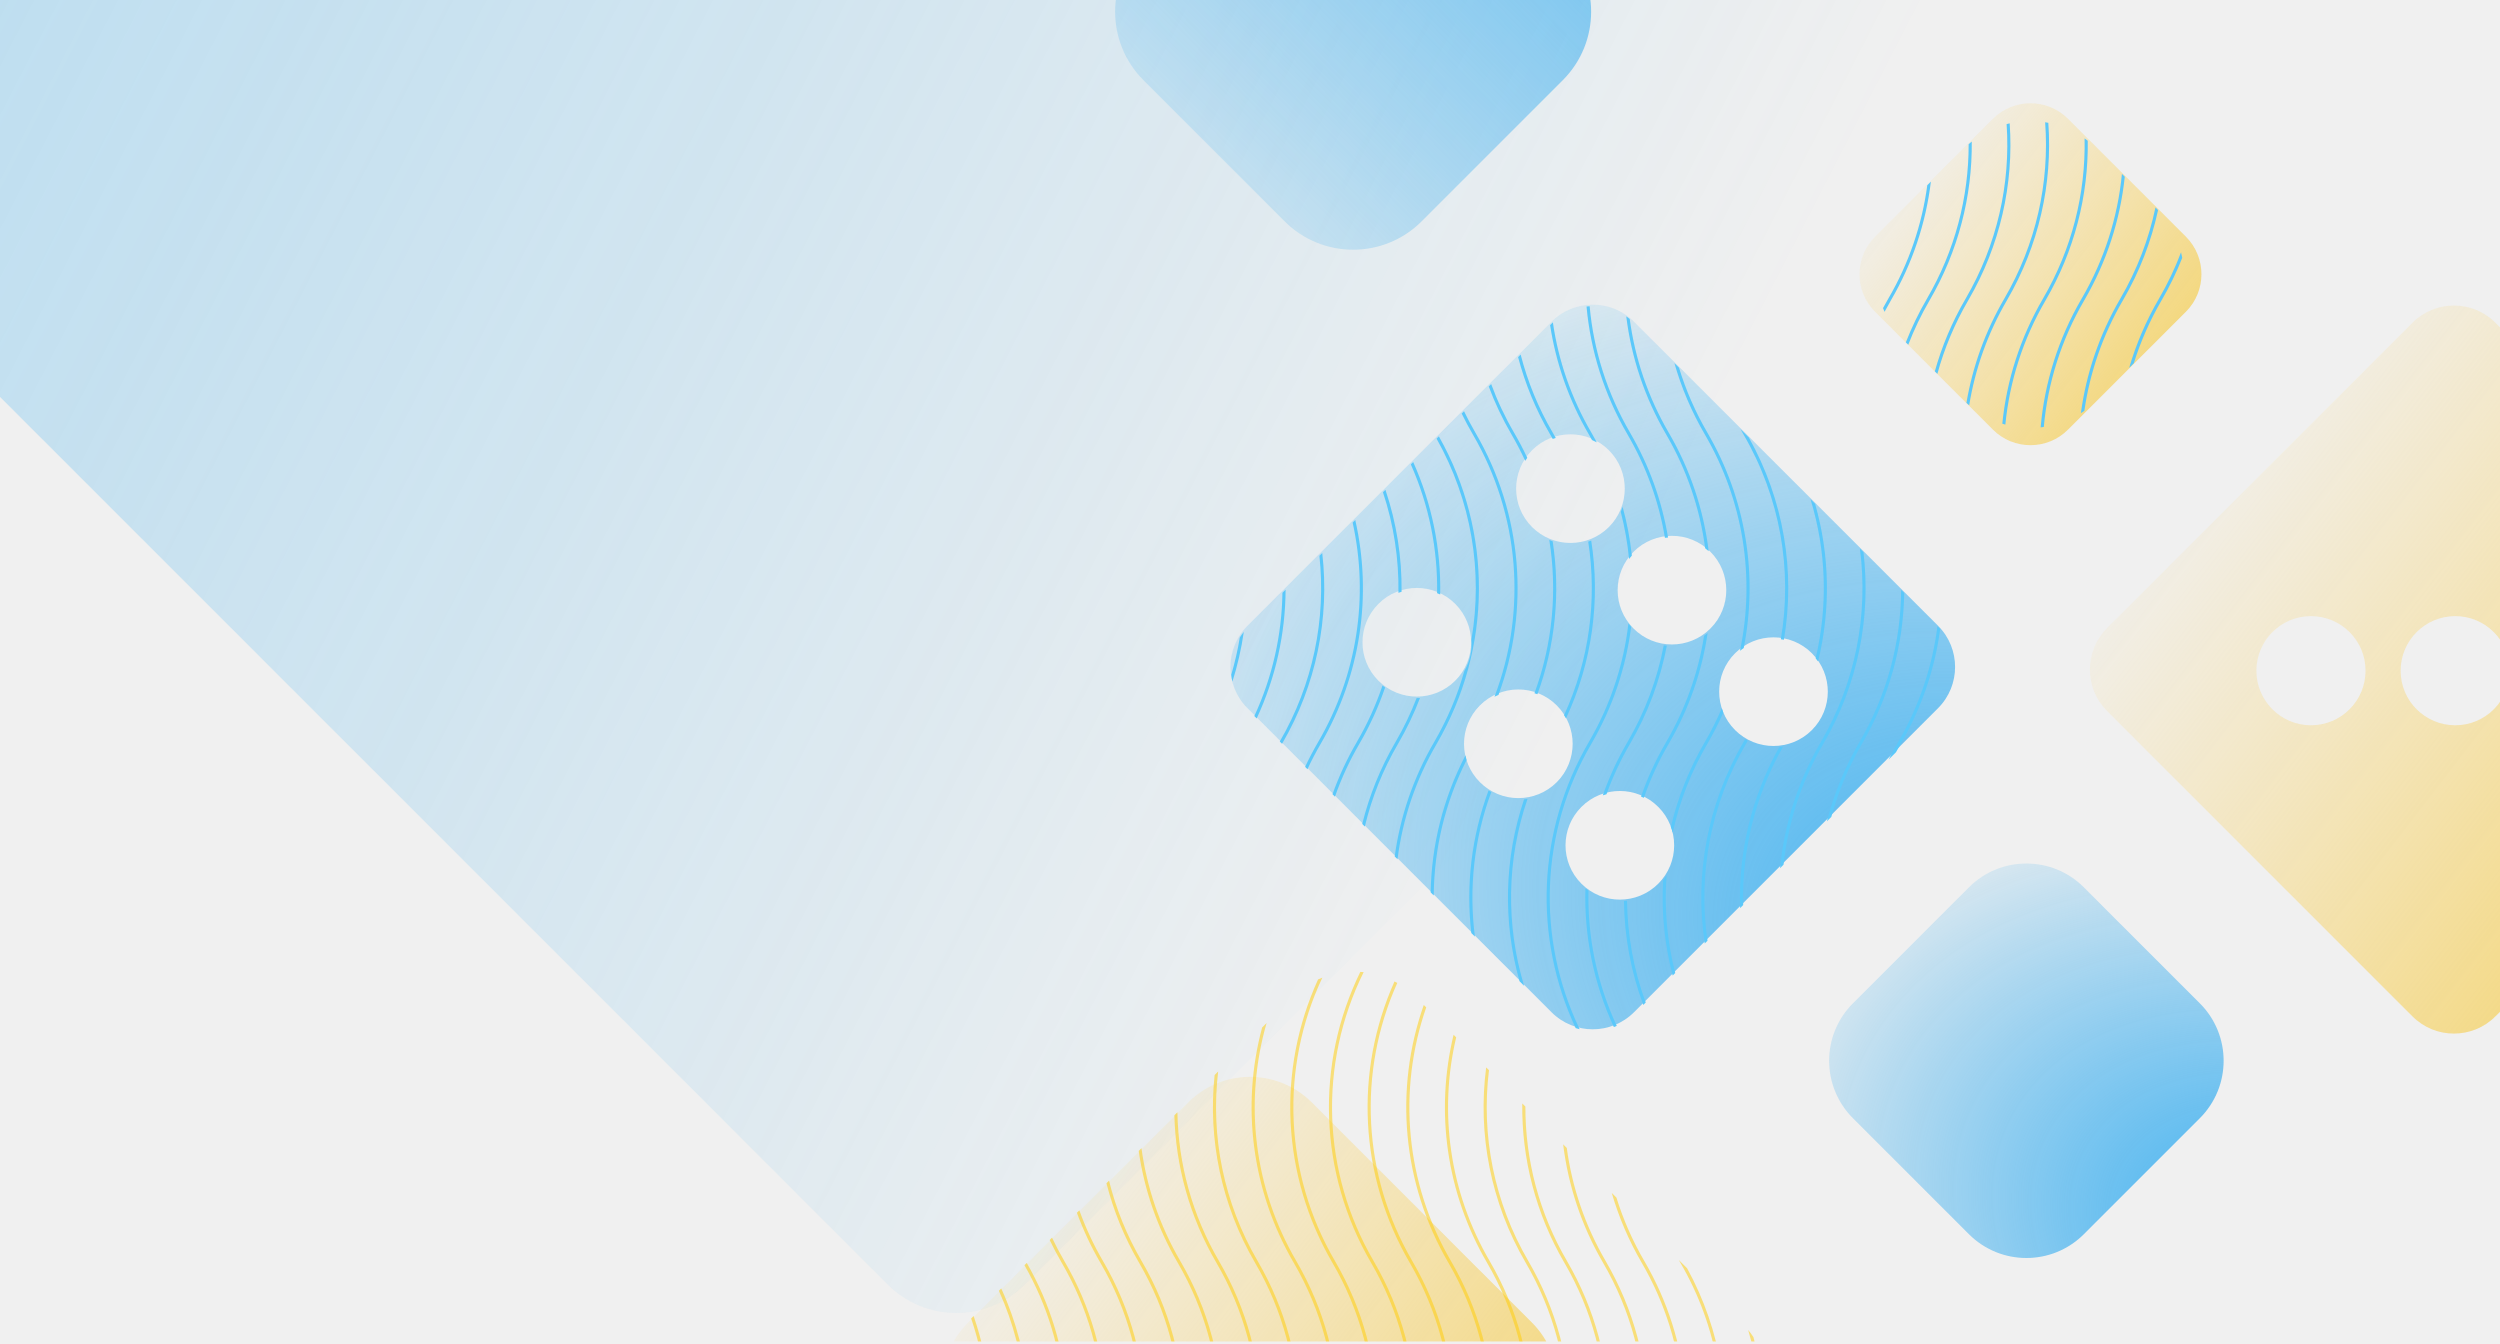
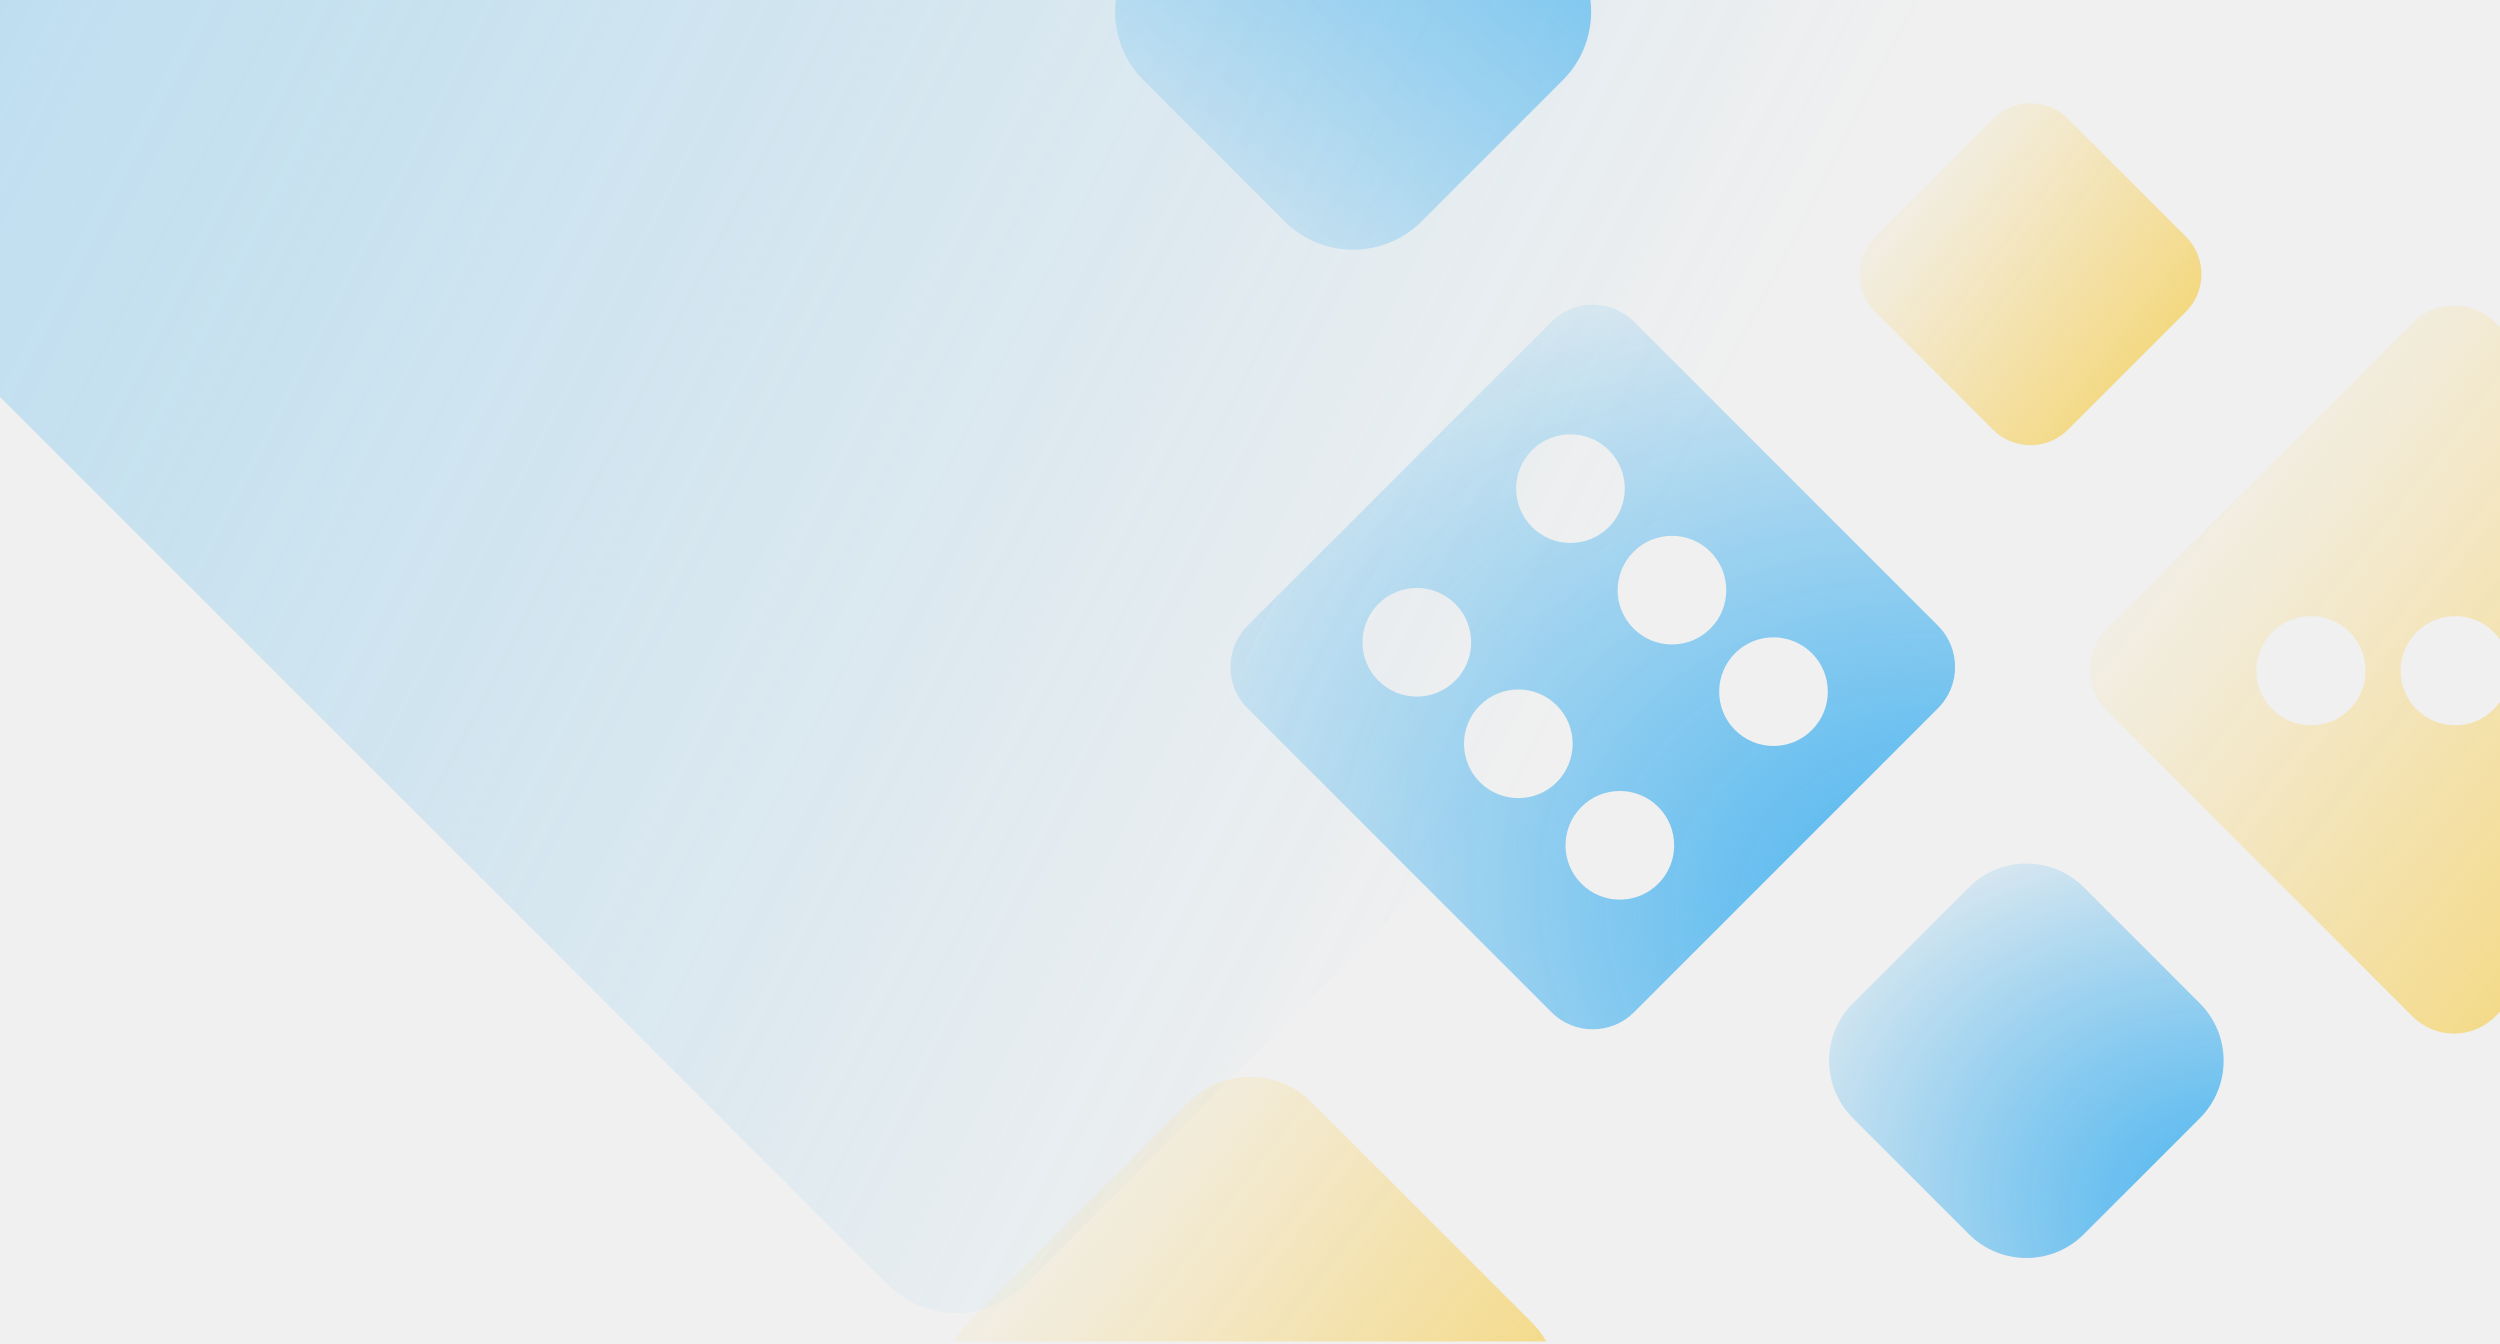
<svg xmlns="http://www.w3.org/2000/svg" width="800" height="430" viewBox="0 0 800 430" fill="none">
  <g clip-path="url(#clip0)">
    <path fill-rule="evenodd" clip-rule="evenodd" d="M399.203 226.634C391.911 219.343 391.911 207.521 399.203 200.229L496.479 102.952C503.771 95.661 515.593 95.661 522.885 102.952L620.161 200.229C627.453 207.521 627.453 219.343 620.161 226.634L522.885 323.911C515.593 331.202 503.771 331.202 496.479 323.911L399.203 226.634ZM465.672 193.237C472.46 200.025 472.46 211.031 465.672 217.82C458.884 224.608 447.877 224.608 441.089 217.82C434.301 211.031 434.301 200.025 441.089 193.237C447.877 186.449 458.884 186.449 465.672 193.237ZM514.837 168.655C521.626 161.866 521.626 150.86 514.837 144.072C508.049 137.284 497.043 137.284 490.255 144.072C483.466 150.86 483.466 161.866 490.255 168.655C497.043 175.443 508.049 175.443 514.837 168.655ZM498.157 225.722C504.945 232.51 504.945 243.516 498.157 250.305C491.368 257.093 480.362 257.093 473.574 250.305C466.786 243.516 466.786 232.51 473.574 225.722C480.362 218.934 491.368 218.934 498.157 225.722ZM547.321 201.139C554.109 194.35 554.109 183.344 547.321 176.556C540.533 169.768 529.526 169.768 522.738 176.556C515.95 183.344 515.95 194.35 522.738 201.139C529.526 207.927 540.533 207.927 547.321 201.139ZM530.64 258.206C537.428 264.994 537.428 276 530.64 282.789C523.852 289.577 512.846 289.577 506.057 282.789C499.269 276 499.269 264.994 506.057 258.206C512.846 251.417 523.852 251.417 530.64 258.206ZM579.806 233.623C586.595 226.835 586.595 215.829 579.806 209.04C573.018 202.252 562.012 202.252 555.224 209.04C548.435 215.829 548.435 226.835 555.224 233.623C562.012 240.412 573.018 240.411 579.806 233.623Z" fill="url(#paint0_radial)" />
    <rect x="588" y="87.75" width="87.328" height="87.328" rx="17" transform="rotate(-45 588 87.75)" fill="url(#paint1_linear)" />
    <path fill-rule="evenodd" clip-rule="evenodd" d="M674.264 200.995C666.939 208.321 666.939 220.198 674.264 227.524L771.995 325.255C779.321 332.581 791.198 332.581 798.524 325.255L896.255 227.524C903.581 220.198 903.581 208.321 896.255 200.995L798.524 103.264C791.198 95.939 779.321 95.939 771.995 103.264L674.264 200.995ZM756.977 214.624C756.977 204.979 749.158 197.161 739.513 197.161C729.868 197.161 722.049 204.979 722.049 214.624C722.049 224.269 729.868 232.088 739.513 232.088C749.158 232.088 756.977 224.269 756.977 214.624ZM785.667 197.16C795.312 197.16 803.13 204.979 803.13 214.624C803.13 224.269 795.312 232.088 785.667 232.088C776.022 232.088 768.203 224.269 768.203 214.624C768.203 204.979 776.022 197.16 785.667 197.16ZM849.284 214.623C849.284 204.978 841.465 197.16 831.82 197.16C822.175 197.16 814.356 204.978 814.356 214.623C814.356 224.268 822.175 232.087 831.82 232.087C841.465 232.087 849.284 224.268 849.284 214.623Z" fill="url(#paint2_linear)" />
    <rect opacity="0.3" x="713" y="26" width="575.585" height="575.585" rx="31" transform="rotate(135 713 26)" fill="url(#paint3_linear)" />
-     <path fill-rule="evenodd" clip-rule="evenodd" d="M697.933 80.73C696.015 85.817 693.657 90.785 690.859 95.583C686.736 102.652 683.558 110.09 681.326 117.728L682.824 116.229C684.996 109.292 687.962 102.535 691.723 96.087C694.284 91.695 696.48 87.161 698.312 82.525C698.204 81.924 698.078 81.325 697.933 80.73ZM690.588 67.237C688.417 77.226 684.67 86.963 679.349 96.087C672.879 107.179 668.761 119.19 666.995 131.451C666.628 131.711 666.256 131.961 665.88 132.203C667.591 119.506 671.792 107.058 678.485 95.583C683.867 86.356 687.622 76.494 689.749 66.381L689.998 66.63C690.198 66.83 690.395 67.032 690.588 67.237ZM679.928 56.56C678.496 70.261 674.179 83.737 666.976 96.087C659.597 108.737 655.277 122.582 654.016 136.63C653.679 136.679 653.34 136.722 653.001 136.76C654.249 122.493 658.62 108.428 666.112 95.583C673.384 83.115 677.685 69.487 679.015 55.647L679.928 56.56ZM641.714 135.87C643.061 122.083 647.357 108.509 654.602 96.087C663.819 80.285 668.311 62.639 668.079 45.04C667.746 44.781 667.408 44.529 667.066 44.286C667.439 61.961 662.996 79.711 653.739 95.583C646.452 108.075 642.119 121.72 640.738 135.584C641.062 135.685 641.387 135.78 641.714 135.87ZM630.142 129.706C632.037 118.052 636.066 106.653 642.229 96.087C652.448 78.566 656.859 58.779 655.463 39.301C655.125 39.236 654.786 39.175 654.447 39.121C655.885 58.482 651.525 78.164 641.365 95.583C635.251 106.066 631.215 117.362 629.26 128.916C629.55 129.187 629.844 129.45 630.142 129.706ZM619.957 119.642C622.181 111.508 625.481 103.587 629.856 96.087C640.045 78.617 644.46 58.893 643.101 39.47C642.772 39.544 642.443 39.623 642.116 39.708C643.423 58.88 639.049 78.34 628.992 95.583C624.671 102.991 621.388 110.805 619.144 118.829L619.957 119.642ZM610.641 110.326C612.517 105.453 614.797 100.691 617.482 96.087C626.654 80.362 631.147 62.812 630.962 45.298C630.626 45.568 630.295 45.845 629.968 46.13C630.003 63.193 625.554 80.263 616.618 95.583C613.982 100.103 611.732 104.775 609.868 109.553L610.641 110.326ZM603.056 99.786C603.712 98.543 604.396 97.309 605.109 96.087C612.04 84.204 616.299 71.279 617.887 58.114L616.732 59.269C615.044 71.859 610.882 84.204 604.245 95.583C603.666 96.575 603.106 97.575 602.564 98.582C602.719 98.986 602.883 99.388 603.056 99.786Z" fill="#5AC8FA" />
    <rect x="574.557" y="339.443" width="104.491" height="104.491" rx="26" transform="rotate(-45 574.557 339.443)" fill="url(#paint4_radial)" />
    <rect x="290" y="443" width="155.564" height="155.564" rx="28" transform="rotate(-45 290 443)" fill="url(#paint5_linear)" />
-     <path opacity="0.5" fill-rule="evenodd" clip-rule="evenodd" d="M561.092 427.856C563.199 435.717 564.314 443.771 564.437 451.836C564.152 452.734 563.82 453.621 563.442 454.493C563.557 444.761 562.214 435.017 559.411 425.586C560.015 426.32 560.575 427.078 561.092 427.856ZM537.213 403.197L539.881 405.864C550.793 425.754 554.382 448.362 550.646 470.039L549.408 471.278C553.665 448.57 549.771 424.738 537.726 404.086C537.553 403.79 537.382 403.494 537.213 403.197ZM517.255 383.239C519.432 390.246 522.419 397.072 526.216 403.583C541.15 429.186 543.68 459.632 533.808 486.877L532.1 488.586C542.76 461.102 540.511 430.075 525.352 404.086C521.194 396.957 517.998 389.453 515.763 381.747L517.255 383.239ZM501.367 367.351C503.062 379.913 507.22 392.228 513.843 403.583C531.824 434.411 531.824 472.258 513.843 503.086L512.979 502.583C530.778 472.066 530.778 434.603 512.979 404.086C506.063 392.228 501.807 379.331 500.211 366.195L501.367 367.351ZM488.12 354.104C488.08 371.176 492.53 388.255 501.469 403.583C519.45 434.411 519.45 472.258 501.469 503.086L500.606 502.583C518.405 472.066 518.405 434.603 500.606 404.086C491.402 388.306 486.909 370.687 487.128 353.111L488.12 354.104ZM476.474 342.458C473.912 363.302 478.119 384.763 489.096 403.583C507.077 434.411 507.077 472.258 489.096 503.086L488.232 502.583C506.031 472.066 506.031 434.603 488.232 404.086C477.008 384.842 472.79 362.863 475.579 341.563L476.474 342.458ZM465.978 331.962C460.31 355.976 463.892 381.584 476.723 403.583C494.703 434.411 494.703 472.258 476.723 503.086L475.859 502.583C493.658 472.066 493.658 434.603 475.859 404.086C462.79 381.68 459.22 355.565 465.149 331.132L465.978 331.962ZM456.392 322.376C447.141 349.025 449.793 378.626 464.349 403.583C482.33 434.411 482.33 472.258 464.349 503.086L463.485 502.583C481.285 472.066 481.285 434.603 463.485 404.086C448.698 378.733 446.072 348.631 455.608 321.591L456.392 322.376ZM447.122 314.545C434.359 343.11 435.977 376.152 451.976 403.583C469.957 434.411 469.957 472.258 451.976 503.086L451.112 502.583C468.911 472.066 468.911 434.603 451.112 404.086C434.937 376.354 433.313 342.94 446.24 314.067C446.536 314.22 446.83 314.38 447.122 314.545ZM436.37 311.095C421.878 340.423 422.955 375.041 439.602 403.583C457.583 434.411 457.583 472.258 439.602 503.086L438.739 502.583C456.538 472.066 456.538 434.603 438.739 404.086C421.987 375.366 420.842 340.553 435.303 311C435.659 311.025 436.015 311.056 436.37 311.095ZM423.152 312.848C409.553 341.795 410.912 375.607 427.229 403.583C445.21 434.411 445.21 472.258 427.229 503.086L426.365 502.583C444.164 472.066 444.164 434.603 426.365 404.086C410.07 376.148 408.543 342.444 421.783 313.425C422.235 313.22 422.692 313.028 423.152 312.848ZM405.314 327.371C398.023 352.682 401.203 380.176 414.856 403.583C432.836 434.411 432.836 472.258 414.856 503.086L413.992 502.583C431.791 472.066 431.791 434.603 413.992 404.086C400.508 380.968 397.136 353.902 403.875 328.809L405.314 327.371ZM389.81 342.875C387.355 363.589 391.579 384.889 402.482 403.583C420.463 434.411 420.463 472.258 402.482 503.086L401.619 502.583C419.418 472.066 419.418 434.603 401.619 404.086C390.823 385.578 386.509 364.539 388.677 344.008L389.81 342.875ZM376.772 355.912C377.039 372.38 381.485 388.796 390.109 403.583C408.09 434.411 408.09 472.258 390.109 503.086L389.245 502.583C407.044 472.066 407.044 434.603 389.245 404.086C380.701 389.438 376.217 373.204 375.793 356.892L376.772 355.912ZM365.269 367.416C366.969 379.955 371.125 392.248 377.736 403.583C395.716 434.411 395.716 472.258 377.736 503.086L376.872 502.583C394.671 472.066 394.671 434.603 376.872 404.086C370.326 392.863 366.163 380.709 364.383 368.302L365.269 367.416ZM354.883 377.802C357.096 386.716 360.589 395.399 365.362 403.583C383.343 434.411 383.343 472.258 365.362 503.086L364.498 502.583C382.298 472.066 382.298 434.603 364.498 404.086C359.781 395.998 356.301 387.427 354.059 378.626L354.883 377.802ZM345.387 387.298C347.395 392.884 349.929 398.336 352.989 403.583C370.97 434.411 370.97 472.258 352.989 503.086L352.125 502.583C369.924 472.066 369.924 434.603 352.125 404.086C349.115 398.925 346.609 393.567 344.606 388.079L345.387 387.298ZM336.643 396.042C337.85 398.596 339.175 401.112 340.616 403.583C357.54 432.599 358.534 467.835 343.599 497.583L342.853 496.837C357.483 467.453 356.449 432.714 339.752 404.086C338.357 401.695 337.071 399.262 335.892 396.793L336.643 396.042ZM328.558 404.127C343.598 430.291 345.756 461.425 335.031 489.016L334.258 488.242C344.662 461.116 342.518 430.581 327.825 404.86L328.558 404.127ZM320.391 412.294C330.157 433.617 331.943 457.48 325.747 479.731L324.934 478.918C330.855 457.166 329.089 433.895 319.636 413.049L320.391 412.294ZM310.773 421.912L311.56 421.125C316.981 436.783 318.336 453.448 315.625 469.609L314.755 468.739C317.257 453.121 315.93 437.05 310.773 421.912ZM302 435.714C302.187 435.05 302.399 434.392 302.636 433.74C304.199 441.431 304.833 449.26 304.537 457.063C304.197 456.459 303.881 455.846 303.589 455.223C303.716 448.697 303.186 442.161 302 435.714Z" fill="#FFCC00" />
-     <path fill-rule="evenodd" clip-rule="evenodd" d="M394 215.912C395.162 211.991 396.072 208.016 396.73 204.011C397.12 203.389 397.55 202.785 398.02 202.202C397.249 207.572 396.033 212.894 394.369 218.113C394.202 217.386 394.079 216.651 394 215.912ZM401.387 229.14C407.18 216.598 410.177 203.161 410.38 189.692L411.39 188.682C411.325 202.751 408.242 216.81 402.14 229.893L401.387 229.14ZM409.529 237.282C420.157 218.964 424.384 198.158 422.21 177.861L423.116 176.956C425.519 197.786 421.24 219.189 410.278 237.983C410.272 237.993 410.266 238.003 410.26 238.013L409.529 237.282ZM417.637 245.39C418.893 242.709 420.277 240.069 421.788 237.479C434.375 215.897 438.061 190.842 432.845 167.227L433.682 166.39C439.155 190.428 435.478 215.991 422.652 237.983C421.095 240.652 419.674 243.375 418.389 246.142L417.637 245.39ZM427.185 254.938L426.401 254.154C428.442 248.432 431.029 242.849 434.161 237.479C437.556 231.659 440.303 225.586 442.403 219.357C442.676 219.585 442.954 219.803 443.237 220.012C441.13 226.187 438.393 232.208 435.025 237.983C431.843 243.439 429.229 249.117 427.185 254.938ZM436.741 264.494L435.913 263.666C438.147 254.61 441.687 245.789 446.535 237.479C449.192 232.922 451.453 228.21 453.317 223.39C453.677 223.395 454.037 223.388 454.396 223.371C452.486 228.372 450.153 233.26 447.399 237.983C442.495 246.389 438.943 255.323 436.741 264.494ZM447.2 274.953L446.308 274.061C448.022 261.378 452.222 248.943 458.908 237.479C463.139 230.225 466.364 222.578 468.584 214.726C470.382 211.627 471.143 208.092 470.867 204.624C474.579 182.892 470.857 160.224 459.702 140.37L460.436 139.635C477.75 170.25 477.528 207.539 459.772 237.983C453.02 249.559 448.829 262.135 447.2 274.953ZM458.798 286.551L457.81 285.563C458.065 270.511 461.776 255.503 468.943 241.722C469.038 242.227 469.155 242.729 469.295 243.226C462.401 256.879 458.902 271.706 458.798 286.551ZM471.975 299.728L470.826 298.579C469.046 283.253 470.884 267.615 476.34 252.933C476.624 253.123 476.912 253.305 477.204 253.477C471.711 268.358 469.968 284.223 471.975 299.728ZM487.731 315.484L486.258 314.011C480.863 294.936 481.344 274.657 487.699 255.796C488.068 255.761 488.437 255.713 488.803 255.654C482.167 275.03 481.809 295.943 487.731 315.484ZM505.488 329.348C505.06 329.246 504.636 329.129 504.215 328.996C490.55 299.785 491.946 265.692 508.402 237.479C515.329 225.601 519.561 212.671 521.096 199.508C521.369 199.886 521.66 200.255 521.968 200.615C520.324 213.57 516.09 226.282 509.265 237.983C492.83 266.161 491.571 300.262 505.488 329.348ZM517.36 328.285C517.054 328.419 516.745 328.545 516.433 328.663C509.915 314.594 506.882 299.405 507.333 284.294C507.653 284.563 507.98 284.818 508.314 285.06C507.985 299.79 511.001 314.575 517.36 328.285ZM526.632 320.804L525.853 321.582C521.855 310.842 519.794 299.59 519.669 288.322C520.003 288.3 520.336 288.268 520.668 288.227C520.781 299.258 522.769 310.276 526.632 320.804ZM536.074 311.362L535.253 312.182C532.637 302.202 531.616 291.918 532.192 281.7C532.592 281.19 532.96 280.663 533.296 280.122C532.53 290.578 533.456 301.128 536.074 311.362ZM546.394 301.041L545.513 301.922C542.206 280.027 546.333 257.302 557.895 237.479C558.077 237.167 558.257 236.854 558.435 236.541C558.719 236.719 559.006 236.888 559.297 237.048C559.119 237.361 558.94 237.672 558.759 237.983C547.443 257.385 543.321 279.594 546.394 301.041ZM557.812 289.623L556.84 290.595C556.235 272.918 560.4 255.119 569.334 239.116C569.749 239.077 570.162 239.022 570.574 238.953C561.638 254.679 557.384 272.194 557.812 289.623ZM569.607 277.829C570.949 263.845 575.294 250.076 582.642 237.479C593.759 218.418 597.933 196.647 595.162 175.551L596.313 176.703C598.781 197.613 594.512 219.113 583.506 237.983C576.445 250.087 572.186 263.285 570.727 276.709L569.607 277.829ZM584.603 262.832C586.846 254.069 590.317 245.534 595.015 237.479C603.824 222.377 608.273 205.573 608.363 188.752L609.353 189.742C609.097 206.406 604.606 223.021 595.879 237.983C591.525 245.448 588.235 253.33 586.011 261.424L584.603 262.832ZM604.358 243.077C605.304 241.188 606.314 239.321 607.389 237.479C614.165 225.86 618.362 213.234 619.979 200.368L620.32 200.71C620.508 200.897 620.691 201.088 620.868 201.281C619.165 214.006 614.96 226.483 608.252 237.983C607.723 238.89 607.209 239.804 606.711 240.724L604.358 243.077ZM581.787 211.66C585.854 195.071 585.539 177.697 580.84 161.229L579.36 159.749C584.424 176.313 584.971 193.872 581.001 210.651C581.277 210.98 581.539 211.316 581.787 211.66ZM570.852 204.721C574.572 182.847 570.838 160.038 559.651 140.04L556.967 137.356C557.271 137.9 557.58 138.442 557.895 138.983C569.656 159.147 573.646 182.345 569.864 204.568C570.195 204.609 570.524 204.66 570.852 204.721ZM557.991 207.373C562.601 184.129 558.733 159.649 546.386 138.479C542.505 131.825 539.47 124.841 537.281 117.671L535.803 116.192C538.043 124.056 541.283 131.714 545.522 138.983C557.936 160.267 561.692 184.929 556.789 208.258C557.18 207.944 557.581 207.649 557.991 207.373ZM550.975 226.651C549.395 230.339 547.577 233.955 545.522 237.479C540.51 246.071 536.896 255.208 534.678 264.586C534.915 265.188 535.118 265.801 535.286 266.421C537.439 256.575 541.139 246.977 546.386 237.983C548.272 234.749 549.96 231.438 551.45 228.065C551.271 227.6 551.113 227.128 550.975 226.651ZM526.043 255.308C528.106 249.358 530.762 243.554 534.012 237.983C540.492 226.872 544.637 214.85 546.446 202.574C546.073 202.892 545.69 203.191 545.297 203.473C543.429 215.262 539.379 226.796 533.148 237.479C529.88 243.082 527.206 248.917 525.126 254.899C525.435 255.026 525.74 255.162 526.043 255.308ZM514.073 254.168C516.075 248.616 518.597 243.198 521.639 237.983C527.406 228.095 531.323 217.486 533.391 206.618C533.059 206.584 532.727 206.54 532.398 206.486C530.348 217.225 526.474 227.708 520.775 237.479C517.575 242.965 514.944 248.674 512.883 254.526C513.276 254.392 513.673 254.273 514.073 254.168ZM532.781 172.112C530.853 160.628 526.851 149.4 520.775 138.983C513.332 126.222 508.97 112.258 507.689 98.088C508.02 98.05 508.353 98.02 508.685 98C509.954 112.026 514.271 125.847 521.639 138.479C527.787 149.02 531.833 160.381 533.776 172.003C533.444 172.029 533.112 172.066 532.781 172.112ZM522.194 177.782C521.634 172.538 520.651 167.328 519.245 162.202C519.07 162.745 518.868 163.28 518.638 163.806C519.923 168.768 520.811 173.806 521.3 178.872C521.581 178.499 521.879 178.136 522.194 177.782ZM509.445 140.816C509.104 140.202 508.756 139.591 508.402 138.983C502.003 128.011 497.881 116.151 496.036 104.035L496.638 103.433C496.731 103.341 496.824 103.25 496.918 103.16C498.687 115.405 502.803 127.4 509.265 138.479C509.859 139.497 510.434 140.523 510.989 141.557C510.484 141.283 509.969 141.036 509.445 140.816ZM497.846 140.151C497.52 140.246 497.196 140.35 496.875 140.464C496.597 139.968 496.315 139.475 496.028 138.983C491.447 131.128 488.033 122.818 485.786 114.285L486.606 113.465C488.827 122.111 492.256 130.53 496.892 138.479C497.216 139.034 497.534 139.591 497.846 140.151ZM508.23 173.329C508.552 173.222 508.871 173.104 509.188 172.978C512.192 192.12 509.507 211.922 501.131 229.885C500.933 229.539 500.723 229.199 500.501 228.865C508.546 211.305 511.123 192.004 508.23 173.329ZM488.726 146.509C487.454 143.787 486.052 141.107 484.519 138.479C481.587 133.453 479.139 128.239 477.173 122.899L476.395 123.677C478.353 128.92 480.773 134.042 483.655 138.983C485.272 141.756 486.743 144.586 488.066 147.464C488.274 147.14 488.494 146.822 488.726 146.509ZM495.772 172.789C496.128 172.944 496.488 173.086 496.851 173.216C499.378 189.574 497.751 206.407 491.971 222.156C491.657 222.042 491.34 221.937 491.021 221.841C496.82 206.058 498.404 189.174 495.772 172.789ZM479.519 222.37C489.646 194.973 487.188 164.27 472.145 138.479C470.827 136.218 469.606 133.92 468.483 131.589L467.734 132.337C468.827 134.584 470.009 136.801 471.281 138.983C486.342 164.804 488.659 195.598 478.233 222.95C478.655 222.738 479.084 222.545 479.519 222.37ZM545.655 175.447C543.98 162.804 539.812 150.407 533.148 138.983C526.257 127.166 522.006 114.319 520.398 101.231C520.777 101.491 521.148 101.767 521.512 102.059C523.19 114.686 527.357 127.068 534.012 138.479C540.929 150.338 545.185 163.236 546.781 176.374C546.415 176.047 546.04 175.738 545.655 175.447ZM460.864 190.239C461.158 175.811 458.277 161.334 452.221 147.851L451.464 148.608C457.297 161.73 460.1 175.791 459.871 189.816C460.205 189.946 460.536 190.087 460.864 190.239ZM448.504 189.368C448.632 178.353 446.908 167.321 443.334 156.737L442.544 157.527C446.012 167.972 447.664 178.849 447.499 189.705C447.832 189.582 448.167 189.47 448.504 189.368Z" fill="#5AC8FA" />
    <rect x="522.001" y="3.75" width="125.866" height="125.866" rx="31" transform="rotate(135 522.001 3.75)" fill="url(#paint6_linear)" />
  </g>
  <defs>
    <radialGradient id="paint0_radial" cx="0" cy="0" r="1" gradientUnits="userSpaceOnUse" gradientTransform="translate(647.282 311.968) rotate(-157.655) scale(410.109 304.638)">
      <stop stop-color="#3DB0F0" />
      <stop offset="0.782" stop-color="#1DA3EF" stop-opacity="0" />
    </radialGradient>
    <linearGradient id="paint1_linear" x1="643.611" y1="231.026" x2="620.946" y2="54.804" gradientUnits="userSpaceOnUse">
      <stop stop-color="#F0C93D" />
      <stop offset="0.903" stop-color="#FFD362" stop-opacity="0" />
    </linearGradient>
    <linearGradient id="paint2_linear" x1="944" y1="339" x2="661" y2="120.5" gradientUnits="userSpaceOnUse">
      <stop stop-color="#F0C93D" />
      <stop offset="0.903" stop-color="#FFD362" stop-opacity="0" />
    </linearGradient>
    <linearGradient id="paint3_linear" x1="1194.24" y1="611.114" x2="977.99" y2="-64.538" gradientUnits="userSpaceOnUse">
      <stop stop-color="#3DB0F0" />
      <stop offset="0.857" stop-color="#1DA3EF" stop-opacity="0" />
    </linearGradient>
    <radialGradient id="paint4_radial" cx="0" cy="0" r="1" gradientUnits="userSpaceOnUse" gradientTransform="translate(643.303 491.437) rotate(-112.655) scale(244.995 181.987)">
      <stop stop-color="#3DB0F0" />
      <stop offset="0.782" stop-color="#1DA3EF" stop-opacity="0" />
    </radialGradient>
    <linearGradient id="paint5_linear" x1="389.065" y1="698.23" x2="348.69" y2="384.31" gradientUnits="userSpaceOnUse">
      <stop stop-color="#F0C93D" />
      <stop offset="0.903" stop-color="#FFD362" stop-opacity="0" />
    </linearGradient>
    <linearGradient id="paint6_linear" x1="384.293" y1="33.272" x2="749.899" y2="39.523" gradientUnits="userSpaceOnUse">
      <stop stop-color="#3DB0F0" />
      <stop offset="0.857" stop-color="#1DA3EF" stop-opacity="0" />
    </linearGradient>
    <clipPath id="clip0">
      <rect width="800" height="429.268" fill="white" />
    </clipPath>
  </defs>
</svg>
